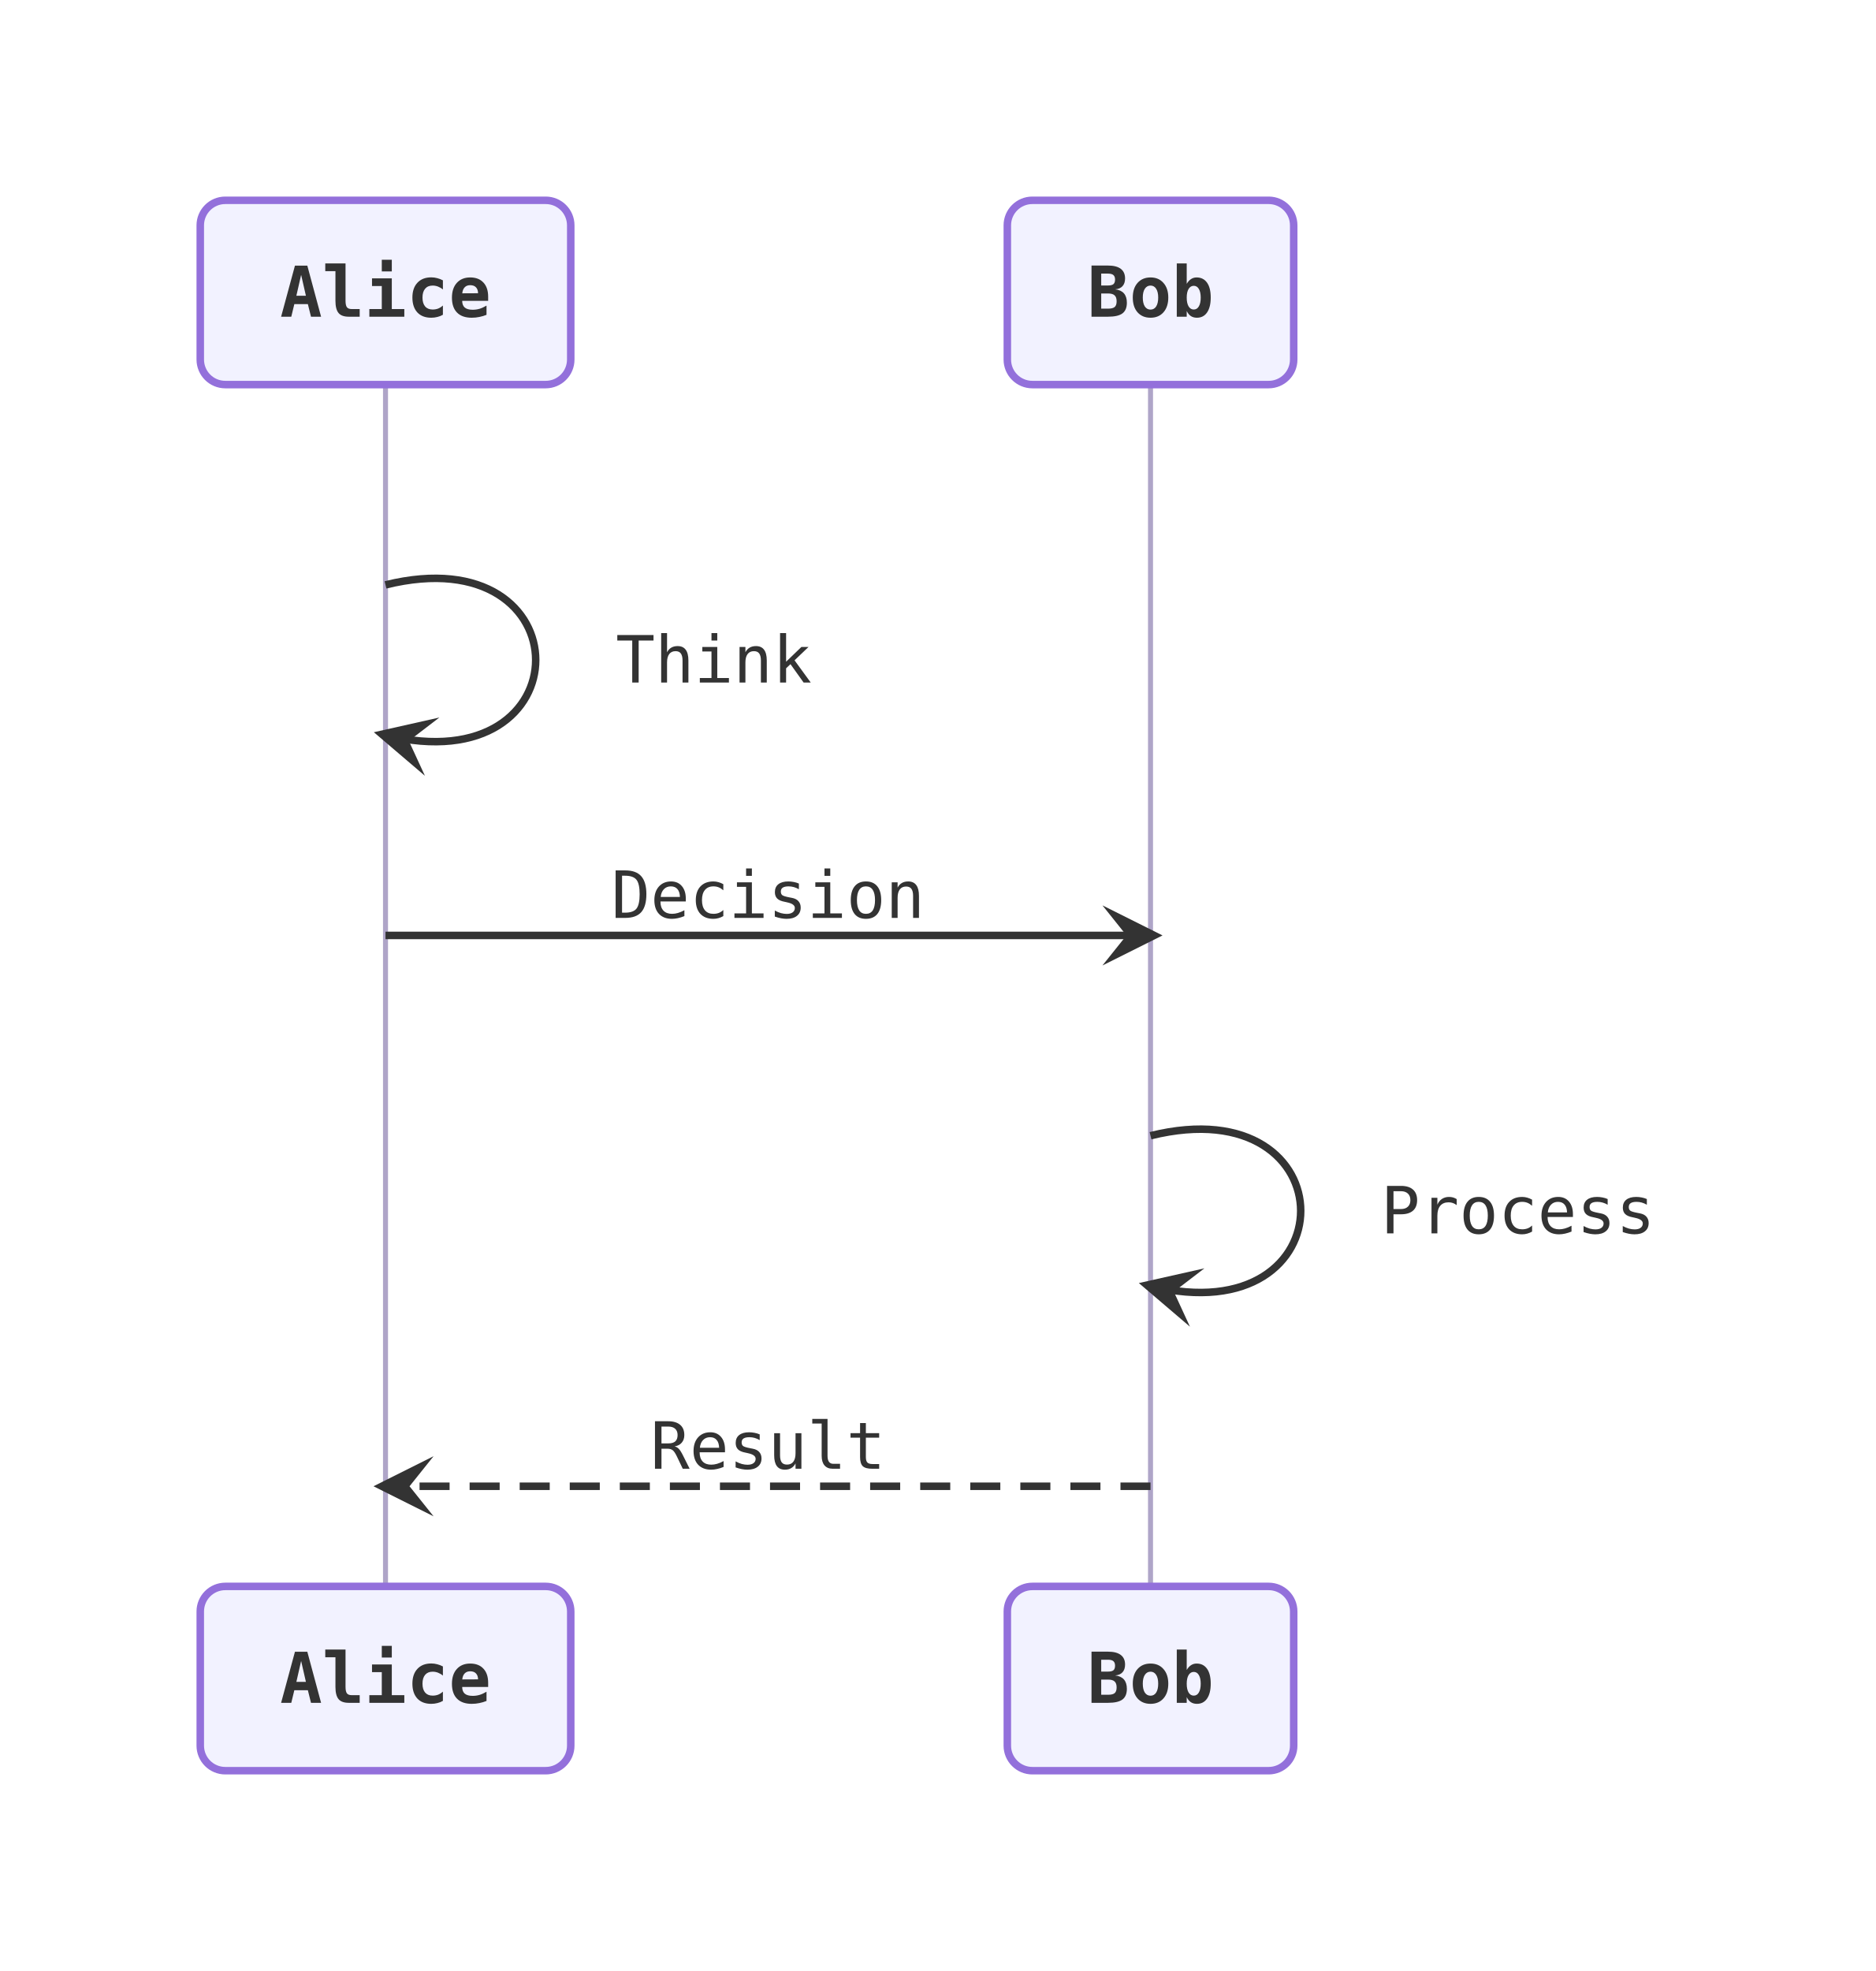
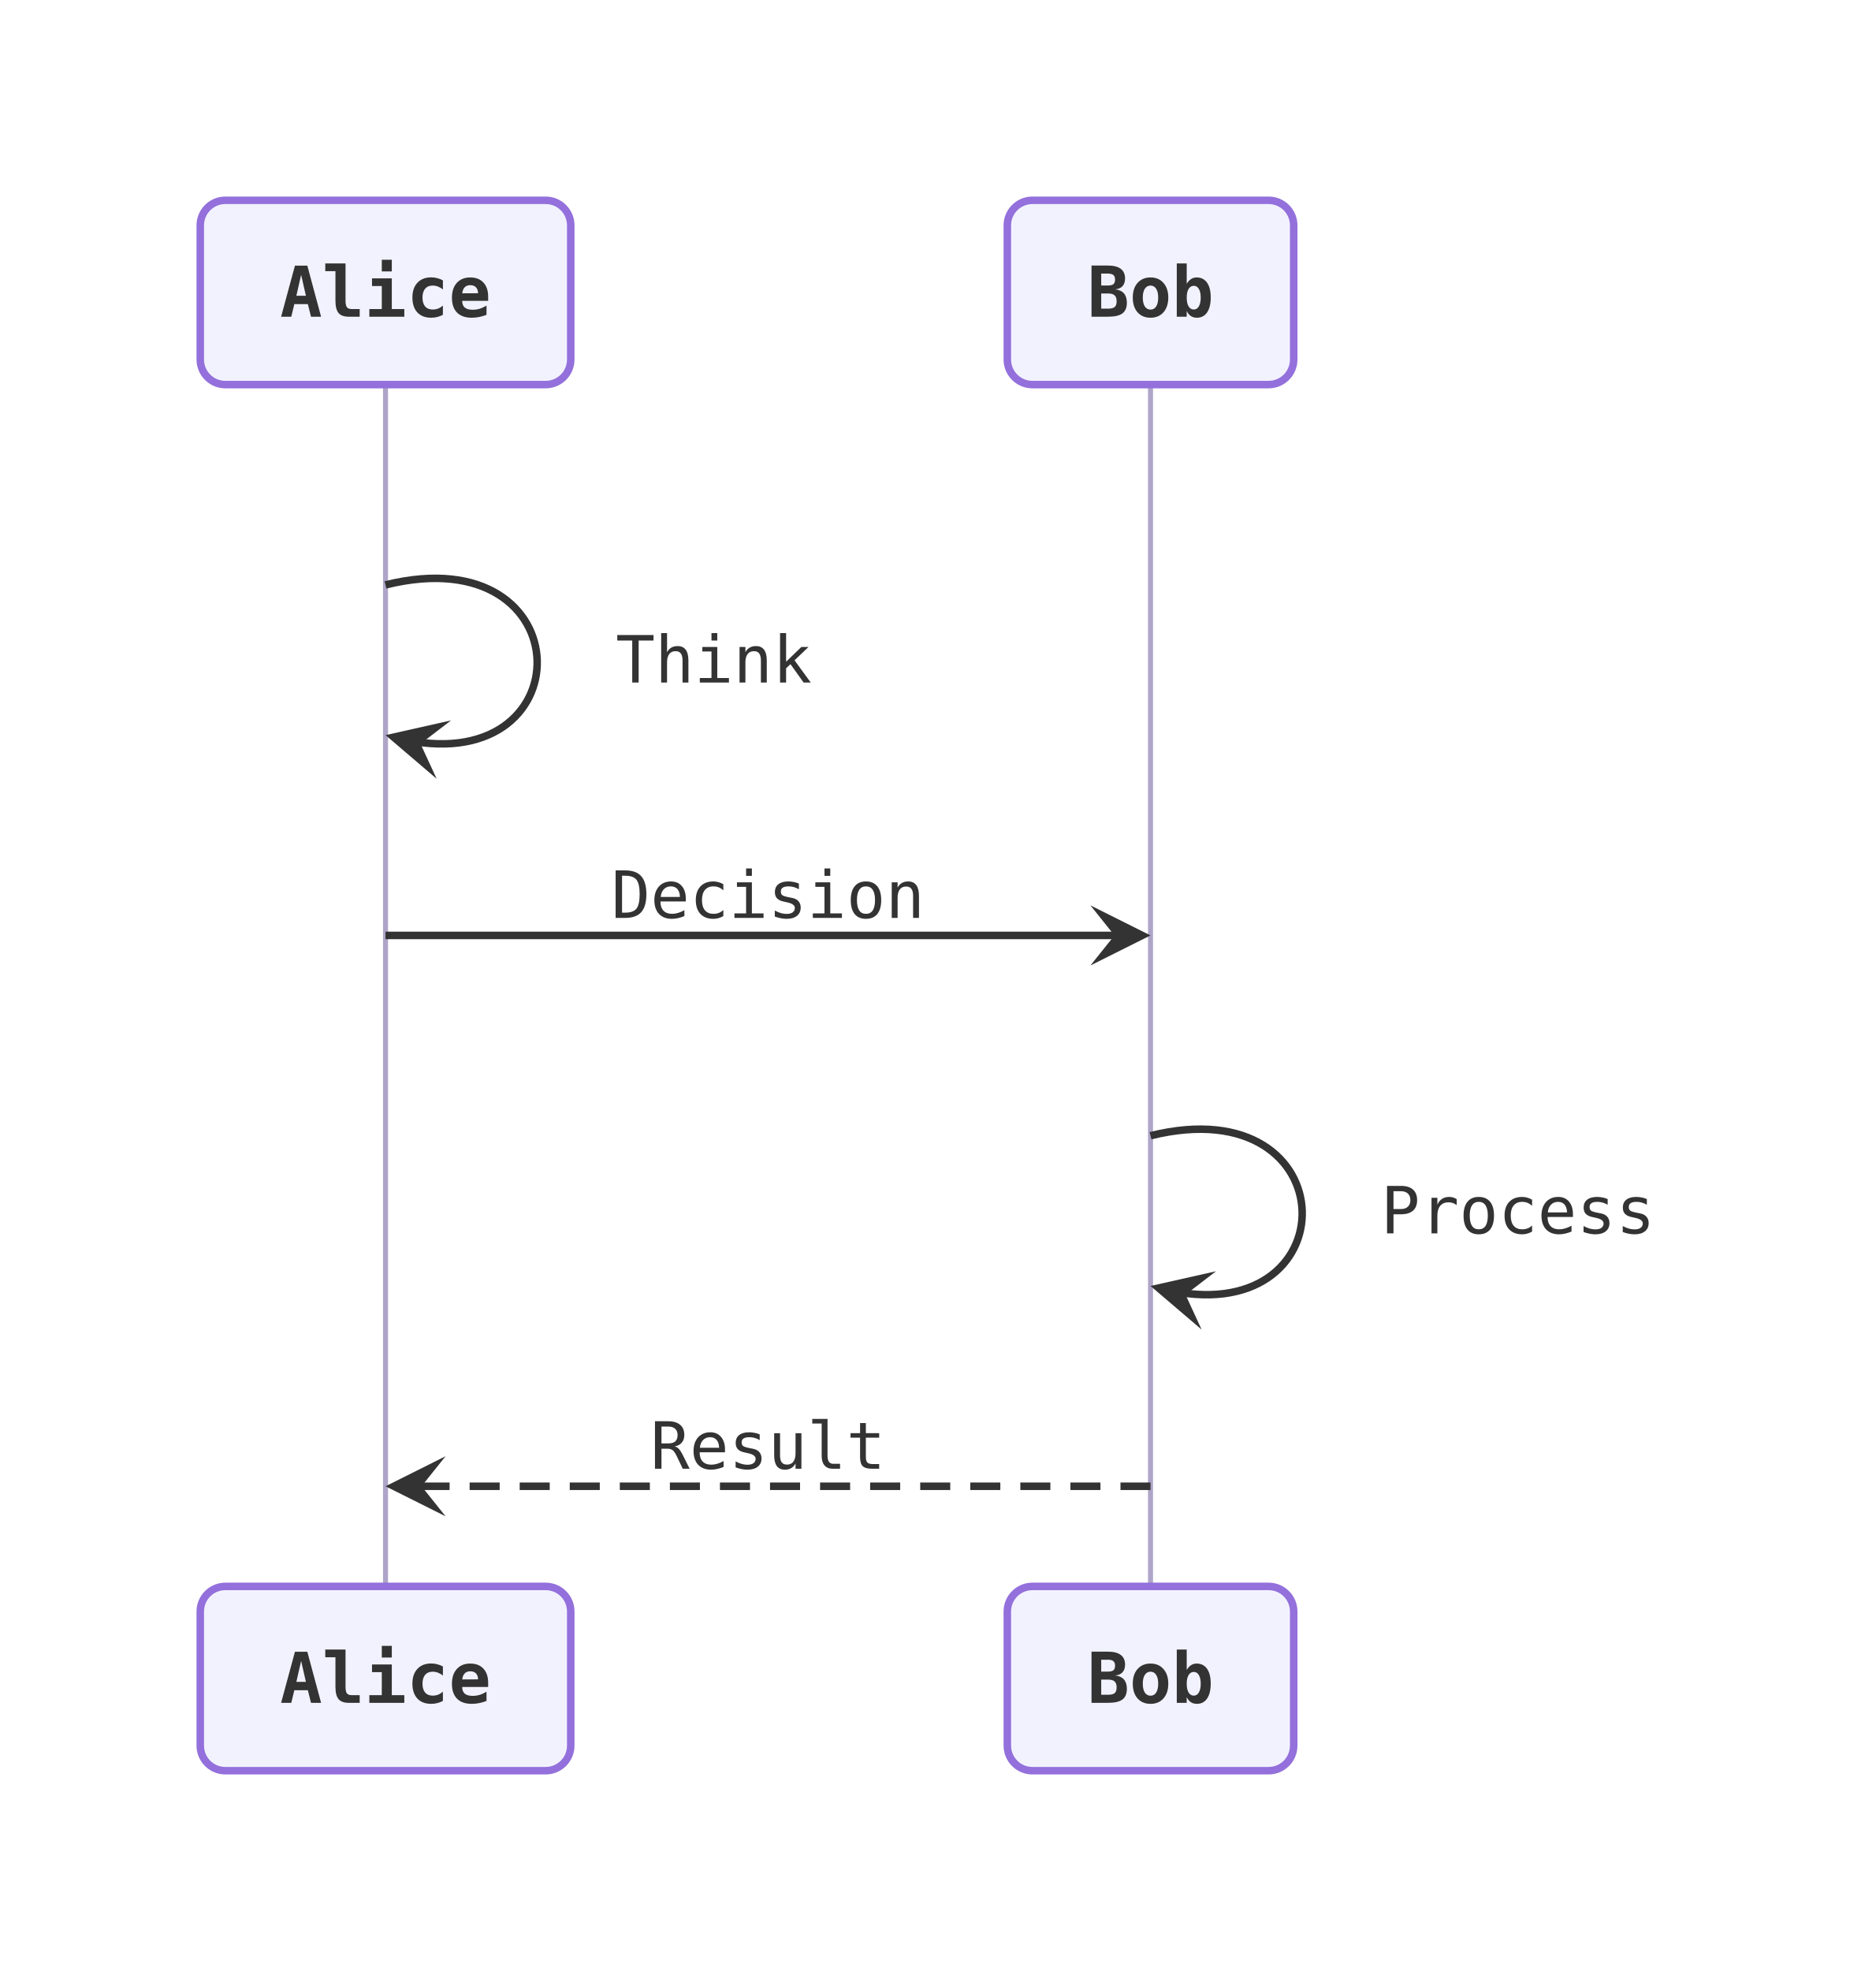
<svg xmlns="http://www.w3.org/2000/svg" viewBox="0 0 374.6 393.6" width="374.6" height="393.6">
  <defs>
    <marker id="arrow-point" viewBox="0 0 10 10" refX="8" refY="5" markerWidth="8" markerHeight="8" orient="auto-start-reverse">
      <path d="M10 5 L0 10 L4 5 L0 0 Z" fill="#333333" />
    </marker>
  </defs>
  <g transform="translate(20, 20)">
    <path d="M57 56.8 L57 296.8" fill="none" stroke="#afa5c8" stroke-width="1" />
    <path d="M209.8 56.8 L209.8 296.8" fill="none" stroke="#afa5c8" stroke-width="1" />
-     <path d="M57 96.8 C97 86.9 97 136.7 57 126.8" fill="none" stroke="#333333" stroke-width="1.5" marker-end="url(#arrow-point)" />
+     <path d="M57 96.8 C97 86.9 97 136.7 59.33 127.38" fill="none" stroke="#333333" stroke-width="1.5" marker-end="url(#arrow-point)" />
    <text x="103" y="111.8" text-anchor="start" dominant-baseline="central" font-size="13px" font-family="'Intel One Mono', 'SF Mono', 'Cascadia Code', 'JetBrains Mono', 'Fira Code', 'Consolas', 'Menlo', monospace" fill="#333333">Think</text>
-     <path d="M57 166.8 L209.8 166.8" fill="none" stroke="#333333" stroke-width="1.5" marker-end="url(#arrow-point)" />
+     <path d="M57 166.8 L207.4 166.8" fill="none" stroke="#333333" stroke-width="1.5" marker-end="url(#arrow-point)" />
    <text x="133.4" y="158.8" text-anchor="middle" dominant-baseline="central" font-size="13px" font-family="'Intel One Mono', 'SF Mono', 'Cascadia Code', 'JetBrains Mono', 'Fira Code', 'Consolas', 'Menlo', monospace" fill="#333333">Decision</text>
-     <path d="M209.8 206.8 C249.8 196.9 249.8 246.7 209.8 236.8" fill="none" stroke="#333333" stroke-width="1.5" marker-end="url(#arrow-point)" />
+     <path d="M209.8 206.8 C249.8 196.9 249.8 246.7 212.13 237.38" fill="none" stroke="#333333" stroke-width="1.5" marker-end="url(#arrow-point)" />
    <text x="255.8" y="221.8" text-anchor="start" dominant-baseline="central" font-size="13px" font-family="'Intel One Mono', 'SF Mono', 'Cascadia Code', 'JetBrains Mono', 'Fira Code', 'Consolas', 'Menlo', monospace" fill="#333333">Process</text>
-     <path d="M209.8 276.8 L57 276.8" fill="none" stroke="#333333" stroke-width="1.5" stroke-dasharray="6 4" marker-end="url(#arrow-point)" />
+     <path d="M209.8 276.8 L59.4 276.8" fill="none" stroke="#333333" stroke-width="1.5" stroke-dasharray="6 4" marker-end="url(#arrow-point)" />
    <text x="133.4" y="268.8" text-anchor="middle" dominant-baseline="central" font-size="13px" font-family="'Intel One Mono', 'SF Mono', 'Cascadia Code', 'JetBrains Mono', 'Fira Code', 'Consolas', 'Menlo', monospace" fill="#333333">Result</text>
    <rect x="20" y="20" width="74" height="36.8" rx="5" ry="5" fill="#ececffb2" stroke="#9370db" stroke-width="1.5" />
    <text x="57" y="38.4" text-anchor="middle" dominant-baseline="central" font-size="14px" font-family="'Intel One Mono', 'SF Mono', 'Cascadia Code', 'JetBrains Mono', 'Fira Code', 'Consolas', 'Menlo', monospace" fill="#333333" font-weight="bold">Alice</text>
    <rect x="181.2" y="20" width="57.2" height="36.8" rx="5" ry="5" fill="#ececffb2" stroke="#9370db" stroke-width="1.5" />
    <text x="209.8" y="38.4" text-anchor="middle" dominant-baseline="central" font-size="14px" font-family="'Intel One Mono', 'SF Mono', 'Cascadia Code', 'JetBrains Mono', 'Fira Code', 'Consolas', 'Menlo', monospace" fill="#333333" font-weight="bold">Bob</text>
    <rect x="20" y="296.8" width="74" height="36.8" rx="5" ry="5" fill="#ececffb2" stroke="#9370db" stroke-width="1.5" />
    <text x="57" y="315.2" text-anchor="middle" dominant-baseline="central" font-size="14px" font-family="'Intel One Mono', 'SF Mono', 'Cascadia Code', 'JetBrains Mono', 'Fira Code', 'Consolas', 'Menlo', monospace" fill="#333333" font-weight="bold">Alice</text>
    <rect x="181.2" y="296.8" width="57.2" height="36.8" rx="5" ry="5" fill="#ececffb2" stroke="#9370db" stroke-width="1.5" />
    <text x="209.8" y="315.2" text-anchor="middle" dominant-baseline="central" font-size="14px" font-family="'Intel One Mono', 'SF Mono', 'Cascadia Code', 'JetBrains Mono', 'Fira Code', 'Consolas', 'Menlo', monospace" fill="#333333" font-weight="bold">Bob</text>
  </g>
</svg>
